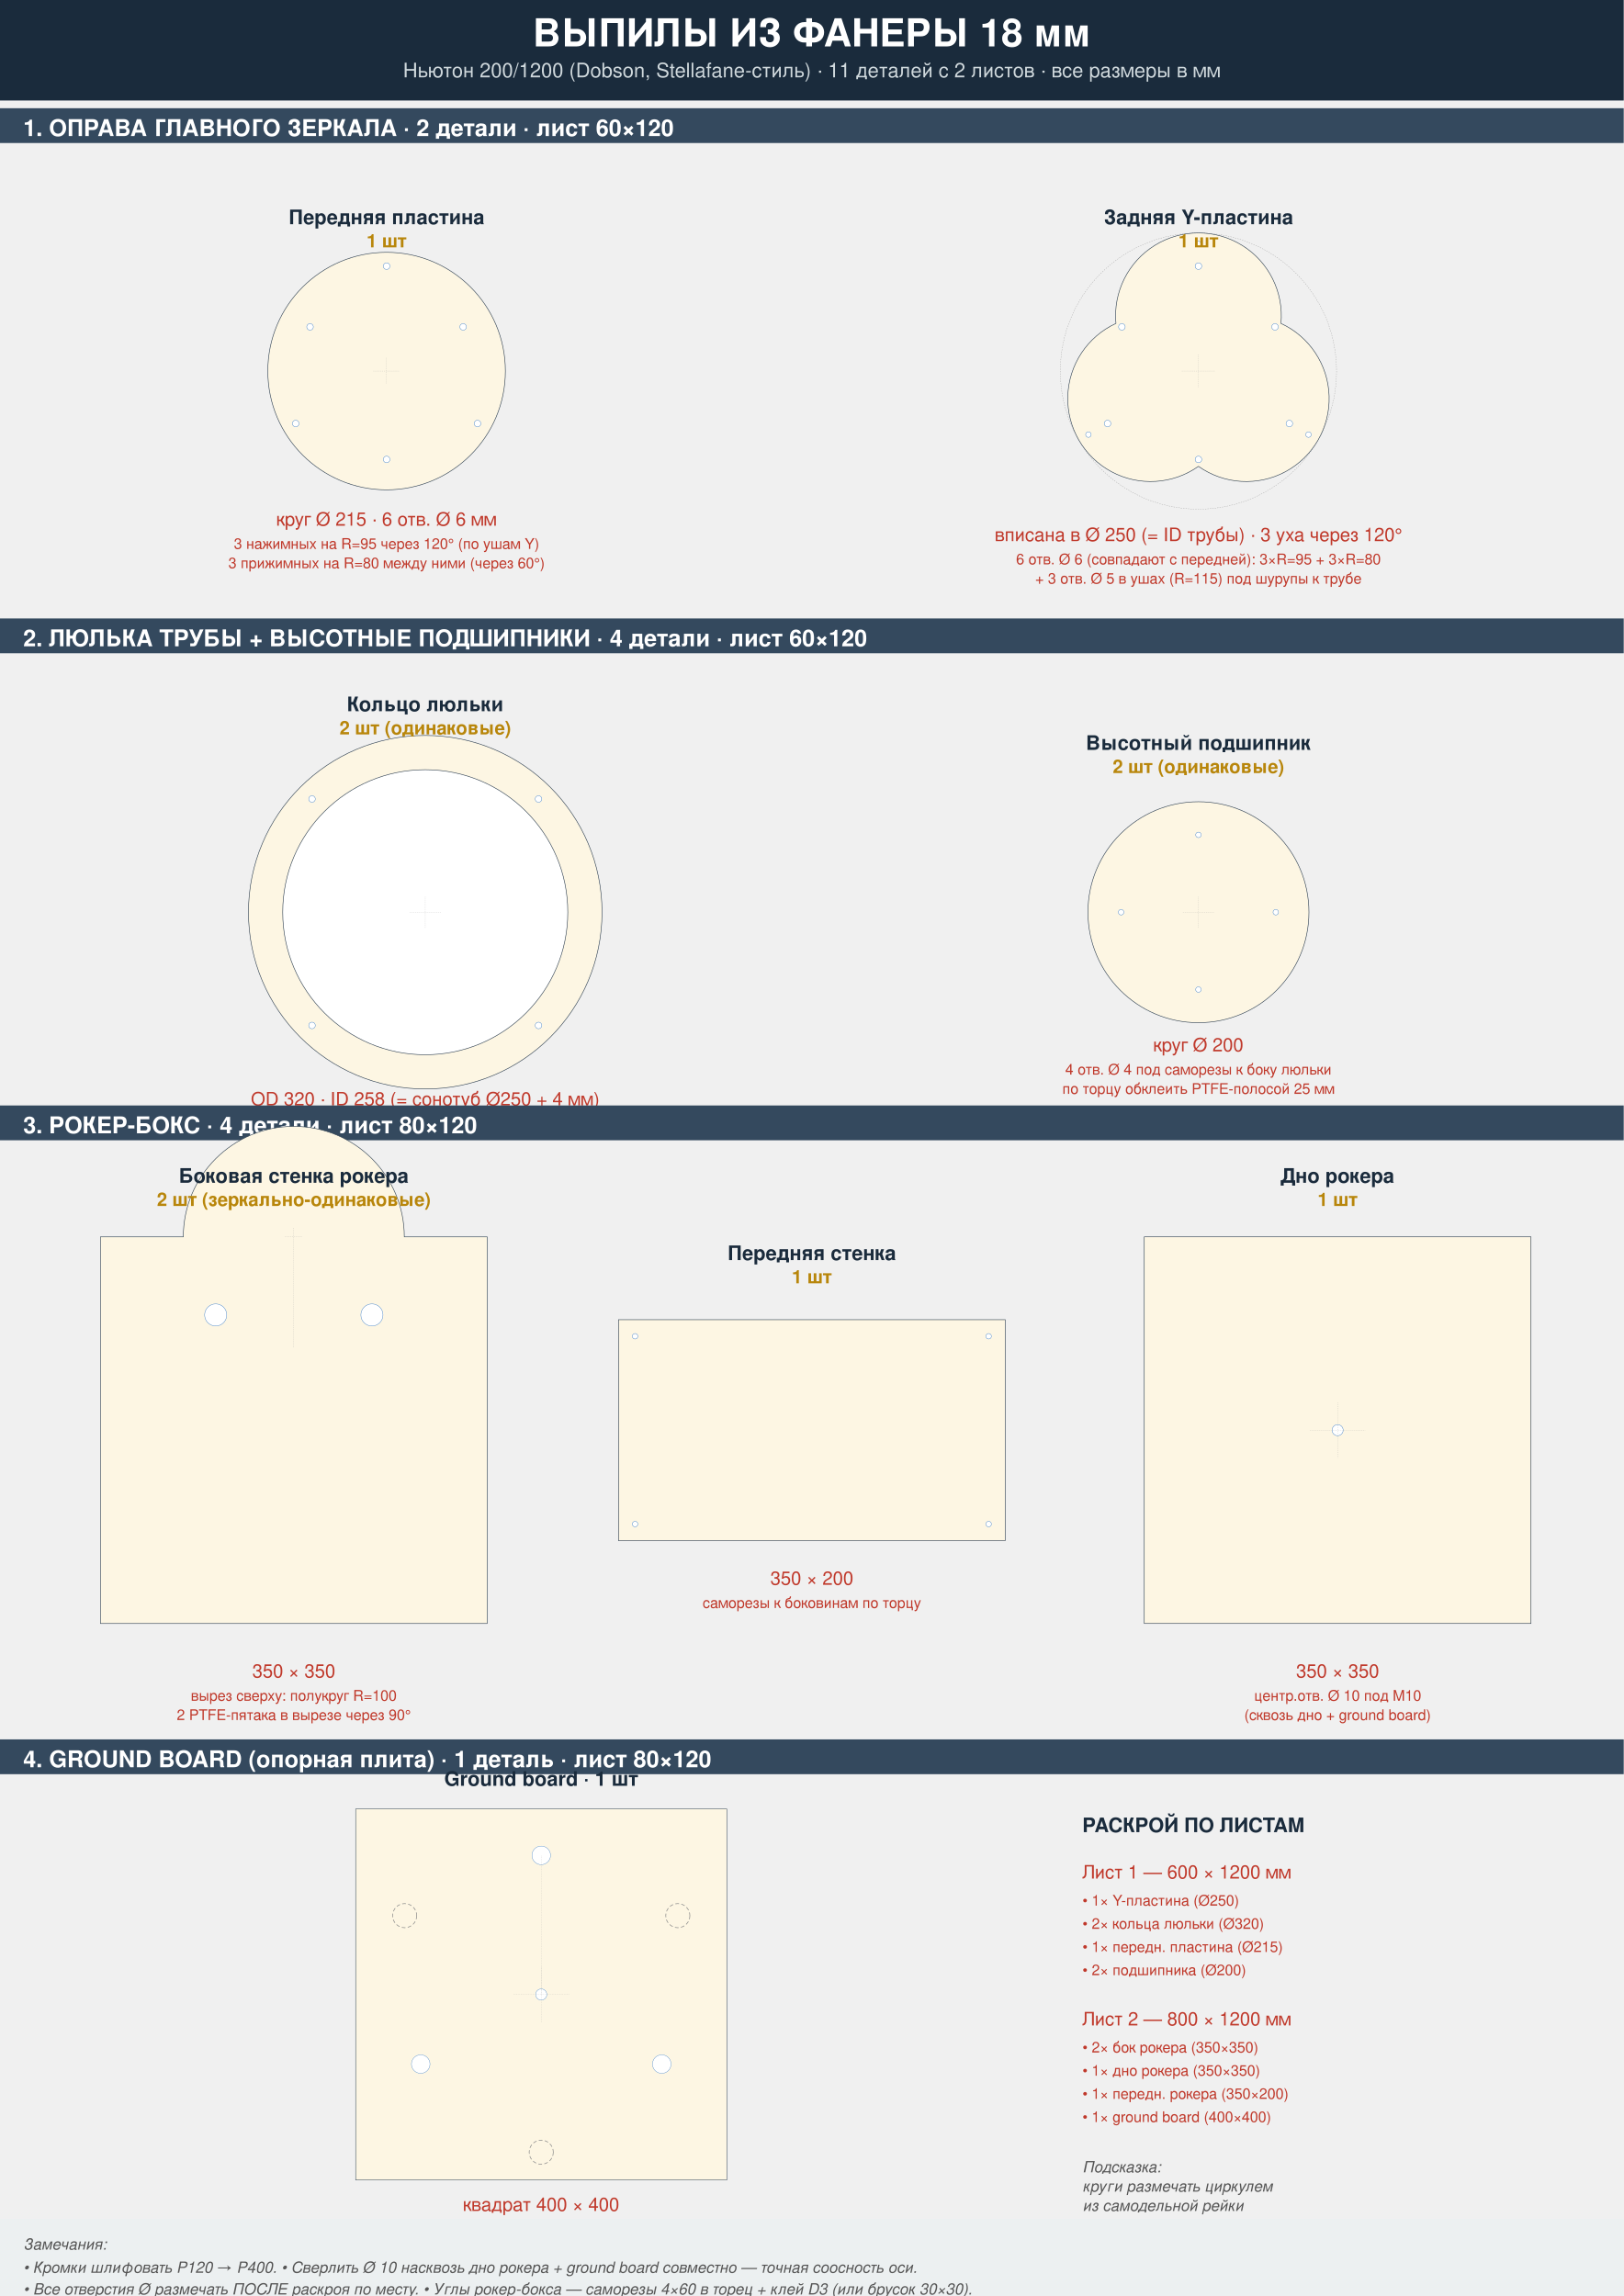
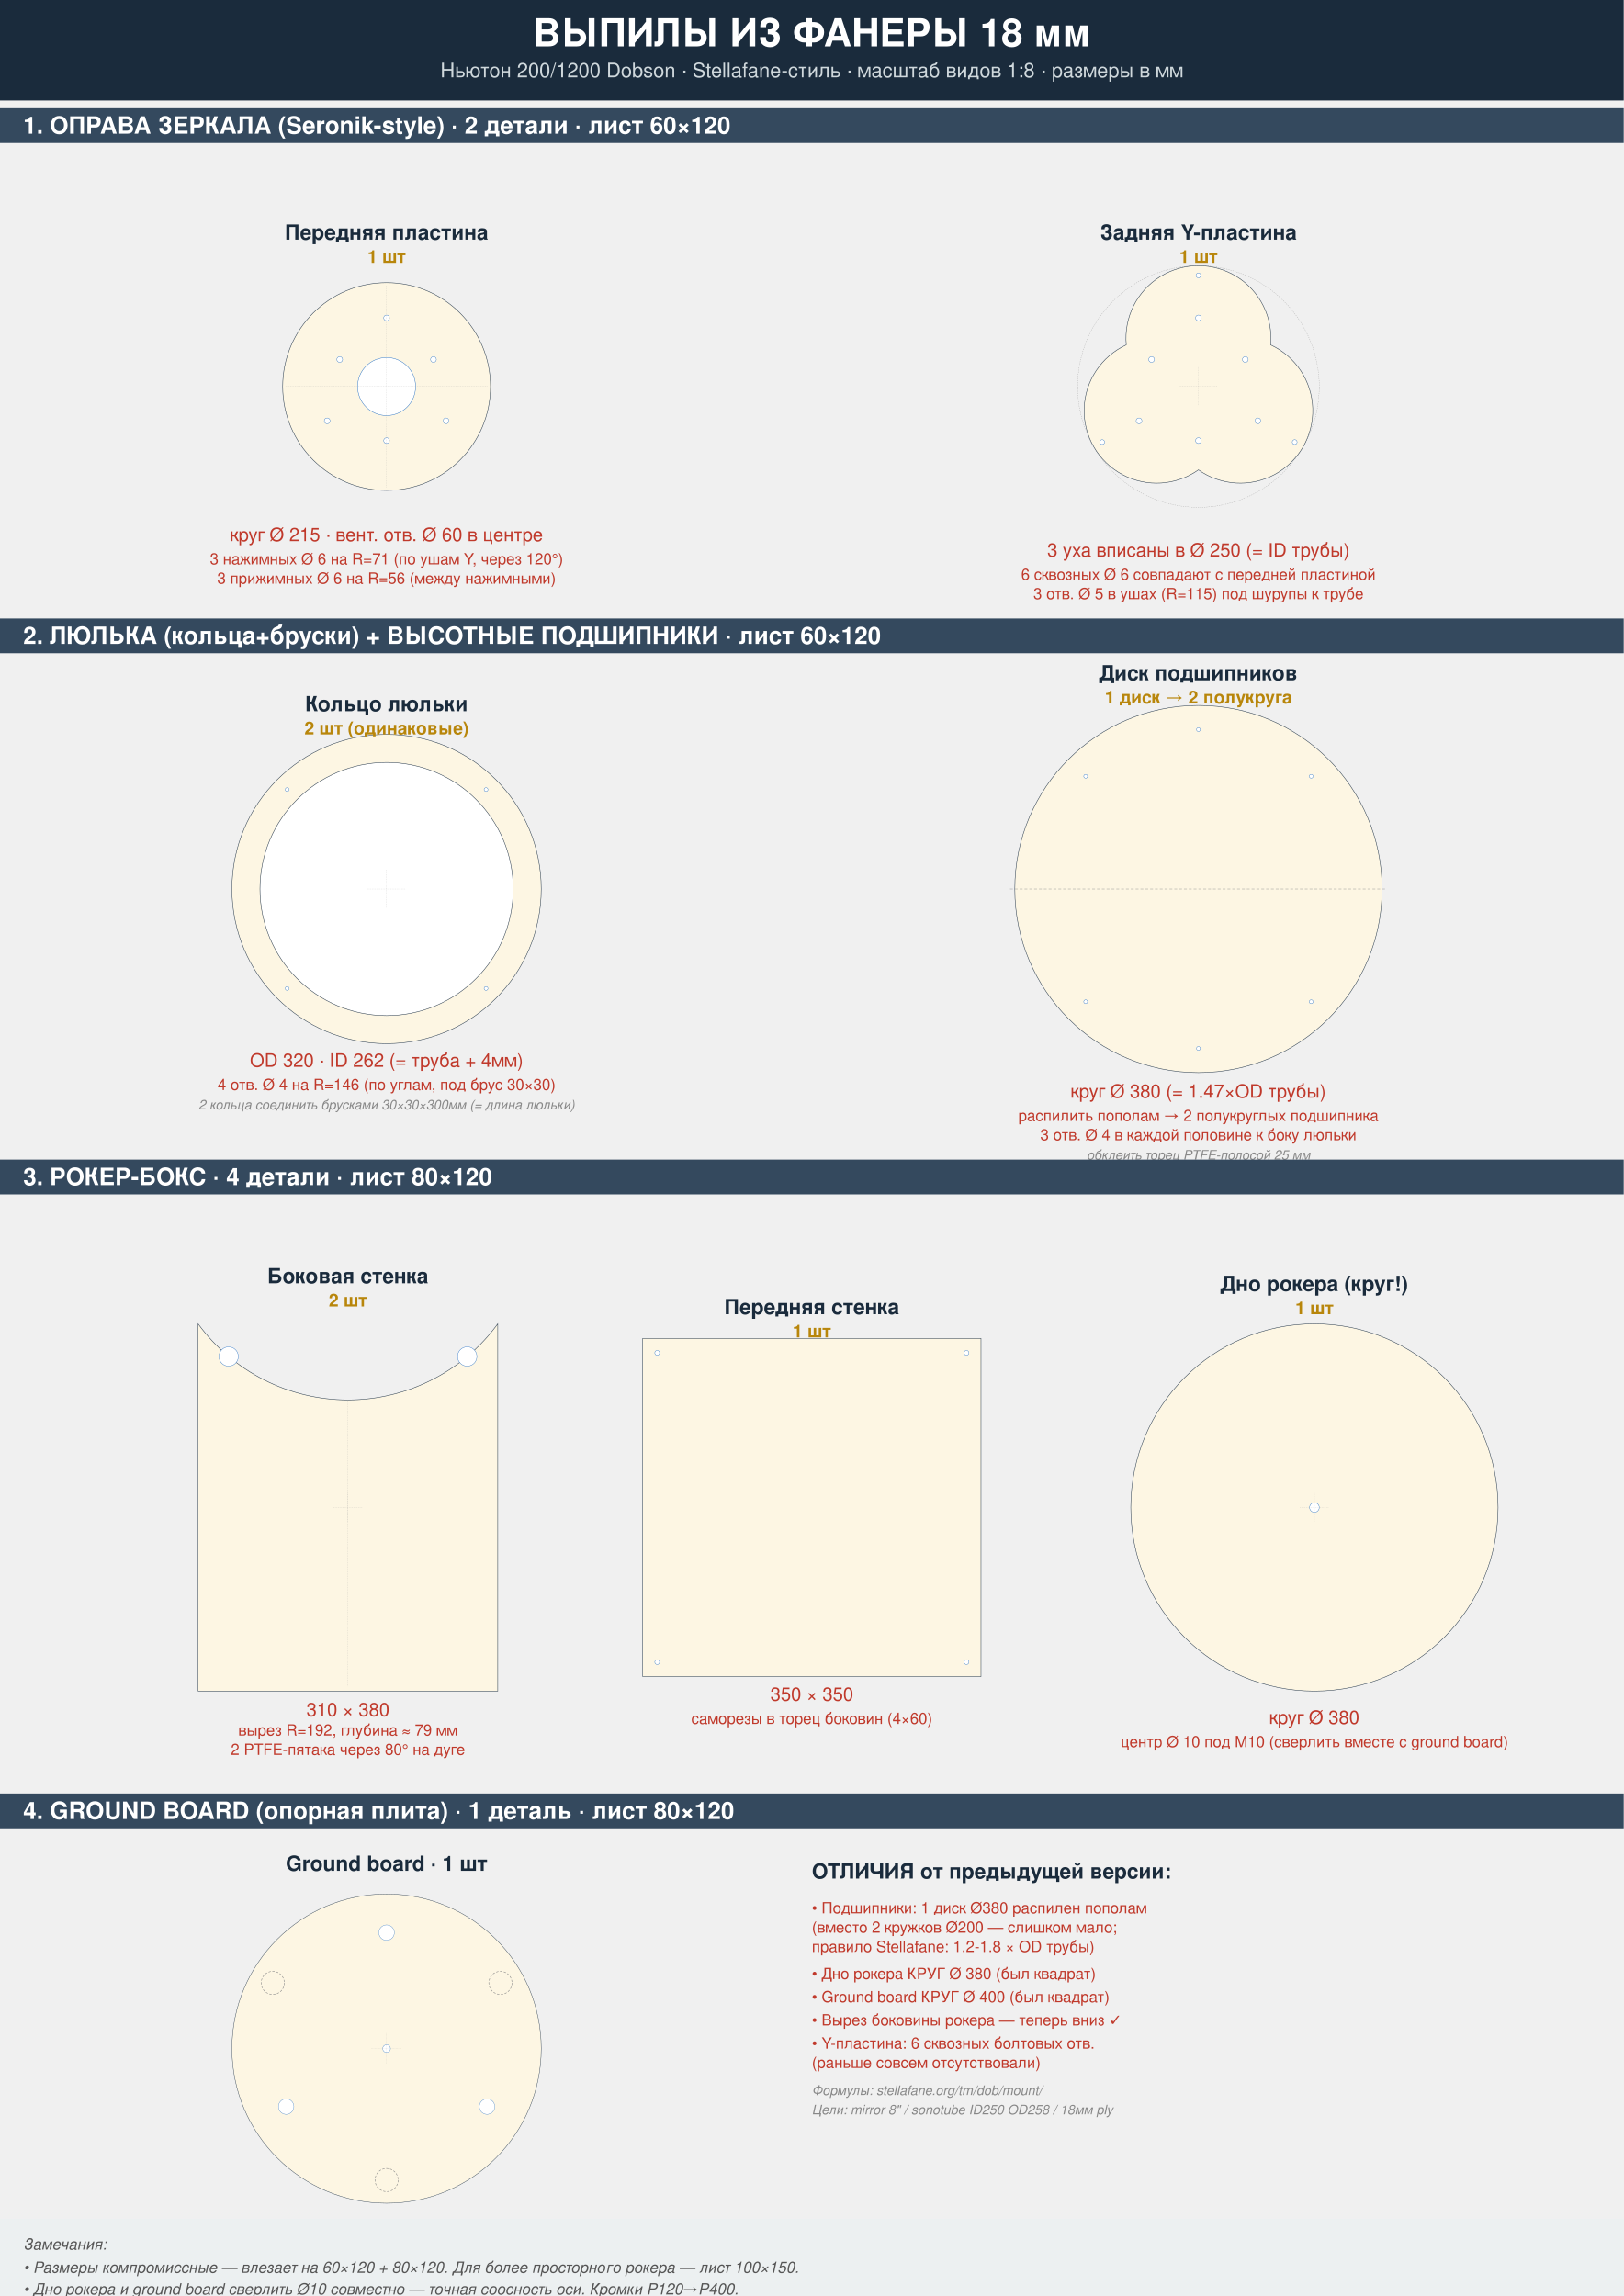
- <svg xmlns="http://www.w3.org/2000/svg" width="210mm" height="297mm" viewBox="0 0 210 297" font-family="Helvetica, Arial, sans-serif">
+ <svg xmlns="http://www.w3.org/2000/svg" width="210.0mm" height="297.0mm" viewBox="0 0 210.0 297.0" font-family="Helvetica, Arial, sans-serif">
  <style>
-     .ttl { font: bold 5px Helvetica, Arial, sans-serif; fill: #fff; }
-     .sub { font: 2.6px Helvetica, Arial, sans-serif; fill: #cfd8dc; }
-     .sech { font: bold 3px Helvetica, Arial, sans-serif; fill: #fff; }
-     .lbl { font: bold 2.6px Helvetica, Arial, sans-serif; fill: #1a2b3c; }
-     .qty { font: bold 2.4px Helvetica, Arial, sans-serif; fill: #b8860b; }
-     .nt { font: italic 2.0px Helvetica, Arial, sans-serif; fill: #555; }
-     .dim { font: 2.4px Helvetica, Arial, sans-serif; fill: #c0392b; }
-     .ds { font: 1.9px Helvetica, Arial, sans-serif; fill: #c0392b; }
-     .hl { font: 1.7px Helvetica, Arial, sans-serif; fill: #1565c0; }
+     .ttl { font: bold 5px Helvetica; fill: #fff; }
+     .sub { font: 2.6px Helvetica; fill: #cfd8dc; }
+     .sech { font: bold 3.1px Helvetica; fill: #fff; }
+     .lbl { font: bold 2.7px Helvetica; fill: #1a2b3c; }
+     .qty { font: bold 2.3px Helvetica; fill: #b8860b; }
+     .nt { font: italic 2.0px Helvetica; fill: #555; }
+     .dim { font: 2.4px Helvetica; fill: #c0392b; }
+     .ds { font: 2.0px Helvetica; fill: #c0392b; }
+     .src { font: italic 1.7px Helvetica; fill: #888; }
    .part { fill: #fdf6e3; stroke: #2c3e50; stroke-width: 0.5; }
-     .hole { fill: white; stroke: #1565c0; stroke-width: 0.3; }
+     .hole { fill: white; stroke: #1565c0; stroke-width: 0.35; }
+     .vent { fill: white; stroke: #1565c0; stroke-width: 0.4; }
    .env { fill: none; stroke: #888; stroke-width: 0.25; stroke-dasharray: 1.2,1.0; }
    .axisL { stroke: #999; stroke-width: 0.18; stroke-dasharray: 0.8,0.8; fill: none; }
-     .dimL { stroke: #c0392b; stroke-width: 0.25; fill: none; marker-end: url(#a); marker-start: url(#a); }
+     .ftLn { stroke: #888; stroke-width: 0.4; stroke-dasharray: 3,2; fill: none; }
    .secbar { fill: #34495e; }
  </style>
-   <defs>
-     <marker id="a" viewBox="0 0 6 6" refX="3" refY="3" markerWidth="3" markerHeight="3" orient="auto">
-       <path d="M0,0 L6,3 L0,6 Z" fill="#c0392b" />
-     </marker>
-   </defs>
-   <rect x="0" y="0" width="210" height="13" fill="#1a2b3c" />
-   <text x="105" y="6" text-anchor="middle" class="ttl">ВЫПИЛЫ ИЗ ФАНЕРЫ 18 мм</text>
-   <text x="105" y="10" text-anchor="middle" class="sub">Ньютон 200/1200 (Dobson, Stellafane-cтиль) · 11 деталей с 2 листов · все размеры в мм</text>
-   <rect x="0" y="14" width="210" height="4.5" class="secbar" />
-   <text x="3" y="17.6" class="sech">1.  ОПРАВА ГЛАВНОГО ЗЕРКАЛА  ·  2 детали  ·  лист 60×120</text>
-   <g transform="translate(50,48)">
-     <g transform="scale(0.1429)">
+   <rect x="0" y="0" width="210.0" height="13" fill="#1a2b3c" />
+   <text x="105.0" y="6" text-anchor="middle" class="ttl">ВЫПИЛЫ ИЗ ФАНЕРЫ 18 мм</text>
+   <text x="105.0" y="10" text-anchor="middle" class="sub">Ньютон 200/1200 Dobson · Stellafane-стиль · масштаб видов 1:8 · размеры в мм</text>
+   <rect x="0" y="14" width="210.0" height="4.5" class="secbar" />
+   <text x="3" y="17.3" class="sech">1.  ОПРАВА ЗЕРКАЛА (Seronik-style)  ·  2 детали  ·  лист 60×120</text>
+   <g transform="translate(50,50)">
+     <g transform="scale(0.125)">
      <circle cx="0" cy="0" r="107.5" class="part" />
-       <circle cx="0" cy="-95" r="3" class="hole" />
-       <circle cx="82.27" cy="47.5" r="3" class="hole" />
-       <circle cx="-82.27" cy="47.5" r="3" class="hole" />
-       <circle cx="69.28" cy="-40" r="3" class="hole" />
-       <circle cx="0" cy="80" r="3" class="hole" />
-       <circle cx="-69.28" cy="-40" r="3" class="hole" />
-       <line x1="-12" y1="0" x2="12" y2="0" class="axisL" />
-       <line x1="0" y1="-12" x2="0" y2="12" class="axisL" />
+       <circle cx="0" cy="0" r="30.0" class="vent" />
+       <circle cx="0.00" cy="-71.00" r="3.0" class="hole" />
+       <circle cx="61.49" cy="35.50" r="3.0" class="hole" />
+       <circle cx="-61.49" cy="35.50" r="3.0" class="hole" />
+       <circle cx="48.50" cy="-28.00" r="3.0" class="hole" />
+       <circle cx="0.00" cy="56.00" r="3.0" class="hole" />
+       <circle cx="-48.50" cy="-28.00" r="3.0" class="hole" />
+       <line x1="-104.5" y1="0" x2="104.5" y2="0" class="axisL" />
+       <line x1="0" y1="-104.5" x2="0" y2="104.5" class="axisL" />
    </g>
    <text x="0" y="-19" text-anchor="middle" class="lbl">Передняя пластина</text>
    <text x="0" y="-16" text-anchor="middle" class="qty">1 шт</text>
-     <text x="0" y="20" text-anchor="middle" class="dim">круг Ø 215  ·  6 отв. Ø 6 мм</text>
-     <text x="0" y="23" text-anchor="middle" class="ds">3 нажимных на R=95 через 120° (по ушам Y)</text>
-     <text x="0" y="25.5" text-anchor="middle" class="ds">3 прижимных на R=80 между ними (через 60°)</text>
+     <text x="0" y="20" text-anchor="middle" class="dim">круг Ø 215  ·  вент. отв. Ø 60 в центре</text>
+     <text x="0" y="23" text-anchor="middle" class="ds">3 нажимных Ø 6 на R=71 (по ушам Y, через 120°)</text>
+     <text x="0" y="25.5" text-anchor="middle" class="ds">3 прижимных Ø 6 на R=56 (между нажимными)</text>
  </g>
-   <g transform="translate(155,48)">
-     <g transform="scale(0.1429)">
-       <circle cx="0" cy="0" r="125" class="env" />
-       <path d="M 74.68,-43.12                A 75,75 0 1,0 -74.68,-43.12                A 75,75 0 1,0 0,86.24                A 75,75 0 1,0 74.68,-43.12 Z" class="part" />
-       <circle cx="0" cy="-95" r="3" class="hole" />
-       <circle cx="82.27" cy="47.5" r="3" class="hole" />
-       <circle cx="-82.27" cy="47.5" r="3" class="hole" />
-       <circle cx="69.28" cy="-40" r="3" class="hole" />
-       <circle cx="0" cy="80" r="3" class="hole" />
-       <circle cx="-69.28" cy="-40" r="3" class="hole" />
-       <circle cx="0" cy="-115" r="2.5" class="hole" />
-       <circle cx="99.59" cy="57.5" r="2.5" class="hole" />
-       <circle cx="-99.59" cy="57.5" r="2.5" class="hole" />
+   <g transform="translate(155,50)">
+     <g transform="scale(0.125)">
+       <circle cx="0" cy="0" r="125.0" class="env" />
+       <path d="M 74.68,-43.12 A 75,75 0 1,0 -74.68,-43.12 A 75,75 0 1,0 0,86.24 A 75,75 0 1,0 74.68,-43.12 Z" class="part" />
+       <circle cx="0.00" cy="-71.00" r="3.0" class="hole" />
+       <circle cx="61.49" cy="35.50" r="3.0" class="hole" />
+       <circle cx="-61.49" cy="35.50" r="3.0" class="hole" />
+       <circle cx="48.50" cy="-28.00" r="3.0" class="hole" />
+       <circle cx="0.00" cy="56.00" r="3.0" class="hole" />
+       <circle cx="-48.50" cy="-28.00" r="3.0" class="hole" />
+       <circle cx="0.00" cy="-115.00" r="2.5" class="hole" />
+       <circle cx="99.59" cy="57.50" r="2.5" class="hole" />
+       <circle cx="-99.59" cy="57.50" r="2.5" class="hole" />
+       <line x1="-20" y1="0" x2="20" y2="0" class="axisL" />
+       <line x1="0" y1="-20" x2="0" y2="20" class="axisL" />
+     </g>
+     <text x="0" y="-19" text-anchor="middle" class="lbl">Задняя Y-пластина</text>
+     <text x="0" y="-16" text-anchor="middle" class="qty">1 шт</text>
+     <text x="0" y="22" text-anchor="middle" class="dim">3 уха вписаны в Ø 250 (= ID трубы)</text>
+     <text x="0" y="25" text-anchor="middle" class="ds">6 сквозных Ø 6 совпадают с передней пластиной</text>
+     <text x="0" y="27.5" text-anchor="middle" class="ds">3 отв. Ø 5 в ушах (R=115) под шурупы к трубе</text>
+   </g>
+   <rect x="0" y="80" width="210.0" height="4.5" class="secbar" />
+   <text x="3" y="83.3" class="sech">2.  ЛЮЛЬКА (кольца+бруски) + ВЫСОТНЫЕ ПОДШИПНИКИ  ·  лист 60×120</text>
+   <g transform="translate(50,115)">
+     <g transform="scale(0.125)">
+       <circle cx="0" cy="0" r="160.0" class="part" />
+       <circle cx="0" cy="0" r="131.0" fill="white" stroke="#2c3e50" stroke-width="0.5" />
+       <circle cx="102.88" cy="102.88" r="2.0" class="hole" />
+       <circle cx="-102.88" cy="102.88" r="2.0" class="hole" />
+       <circle cx="-102.88" cy="-102.88" r="2.0" class="hole" />
+       <circle cx="102.88" cy="-102.88" r="2.0" class="hole" />
+       <line x1="-20" y1="0" x2="20" y2="0" class="axisL" />
+       <line x1="0" y1="-20" x2="0" y2="20" class="axisL" />
+     </g>
+     <text x="0" y="-23" text-anchor="middle" class="lbl">Кольцо люльки</text>
+     <text x="0" y="-20" text-anchor="middle" class="qty">2 шт (одинаковые)</text>
+     <text x="0" y="23" text-anchor="middle" class="dim">OD 320  ·  ID 262 (= труба + 4мм)</text>
+     <text x="0" y="26" text-anchor="middle" class="ds">4 отв. Ø 4 на R=146 (по углам, под брус 30×30)</text>
+     <text x="0" y="28.5" text-anchor="middle" class="src">2 кольца соединить брусками 30×30×300мм (= длина люльки)</text>
+   </g>
+   <g transform="translate(155,115)">
+     <g transform="scale(0.125)">
+       <circle cx="0" cy="0" r="190.0" class="part" />
+       <line x1="-195.0" y1="0" x2="195.0" y2="0" class="ftLn" />
+       <circle cx="-116.67" cy="-116.67" r="2.0" class="hole" />
+       <circle cx="0.00" cy="-165.00" r="2.0" class="hole" />
+       <circle cx="116.67" cy="-116.67" r="2.0" class="hole" />
+       <circle cx="-116.67" cy="116.67" r="2.0" class="hole" />
+       <circle cx="0.00" cy="165.00" r="2.0" class="hole" />
+       <circle cx="116.67" cy="116.67" r="2.0" class="hole" />
+     </g>
+     <text x="0" y="-27" text-anchor="middle" class="lbl">Диск подшипников</text>
+     <text x="0" y="-24" text-anchor="middle" class="qty">1 диск → 2 полукруга</text>
+     <text x="0" y="27" text-anchor="middle" class="dim">круг Ø 380 (= 1.47×OD трубы)</text>
+     <text x="0" y="30" text-anchor="middle" class="ds">распилить пополам → 2 полукруглых подшипника</text>
+     <text x="0" y="32.5" text-anchor="middle" class="ds">3 отв. Ø 4 в каждой половине к боку люльки</text>
+     <text x="0" y="35" text-anchor="middle" class="src">обклеить торец PTFE-полосой 25 мм</text>
+   </g>
+   <rect x="0" y="150" width="210.0" height="4.5" class="secbar" />
+   <text x="3" y="153.3" class="sech">3.  РОКЕР-БОКС  ·  4 детали  ·  лист 80×120</text>
+   <g transform="translate(45,195)">
+     <g transform="scale(0.125)">
+       <path d="M -155.0,-190.0 A 192.0,192.0 0 0,0 155.0,-190.0 L 155.0,190.0 L -155.0,190.0 Z" class="part" />
+       <circle cx="123.42" cy="-156.23" r="10" class="hole" />
+       <circle cx="-123.42" cy="-156.23" r="10" class="hole" />
+       <line x1="-15" y1="0" x2="15" y2="0" class="axisL" />
+       <line x1="0" y1="-15" x2="0" y2="15" class="axisL" />
+       <line x1="0" y1="-111.31" x2="0" y2="185.0" class="axisL" />
+     </g>
+     <text x="0" y="-29" text-anchor="middle" class="lbl">Боковая стенка</text>
+     <text x="0" y="-26" text-anchor="middle" class="qty">2 шт</text>
+     <text x="0" y="27" text-anchor="middle" class="dim">310 × 380</text>
+     <text x="0" y="29.5" text-anchor="middle" class="ds">вырез R=192, глубина ≈ 79 мм</text>
+     <text x="0" y="32" text-anchor="middle" class="ds">2 PTFE-пятака через 80° на дуге</text>
+   </g>
+   <g transform="translate(105,195)">
+     <g transform="scale(0.125)">
+       <rect x="-175.0" y="-175.0" width="350" height="350" class="part" />
+       <circle cx="-160" cy="-160" r="2.5" class="hole" />
+       <circle cx="-160" cy="160" r="2.5" class="hole" />
+       <circle cx="160" cy="-160" r="2.5" class="hole" />
+       <circle cx="160" cy="160" r="2.5" class="hole" />
+     </g>
+     <text x="0" y="-25" text-anchor="middle" class="lbl">Передняя стенка</text>
+     <text x="0" y="-22" text-anchor="middle" class="qty">1 шт</text>
+     <text x="0" y="25" text-anchor="middle" class="dim">350 × 350</text>
+     <text x="0" y="28" text-anchor="middle" class="ds">саморезы в торец боковин (4×60)</text>
+   </g>
+   <g transform="translate(170,195)">
+     <g transform="scale(0.125)">
+       <circle cx="0" cy="0" r="190.0" class="part" />
+       <circle cx="0" cy="0" r="5.0" class="hole" />
      <line x1="-15" y1="0" x2="15" y2="0" class="axisL" />
      <line x1="0" y1="-15" x2="0" y2="15" class="axisL" />
    </g>
-     <text x="0" y="-19" text-anchor="middle" class="lbl">Задняя Y-пластина</text>
-     <text x="0" y="-16" text-anchor="middle" class="qty">1 шт</text>
-     <text x="0" y="22" text-anchor="middle" class="dim">вписана в Ø 250 (= ID трубы)  ·  3 уха через 120°</text>
-     <text x="0" y="25" text-anchor="middle" class="ds">6 отв. Ø 6 (совпадают с передней): 3×R=95 + 3×R=80</text>
-     <text x="0" y="27.5" text-anchor="middle" class="ds">+ 3 отв. Ø 5 в ушах (R=115) под шурупы к трубе</text>
+     <text x="0" y="-28" text-anchor="middle" class="lbl">Дно рокера (круг!)</text>
+     <text x="0" y="-25" text-anchor="middle" class="qty">1 шт</text>
+     <text x="0" y="28" text-anchor="middle" class="dim">круг Ø 380</text>
+     <text x="0" y="31" text-anchor="middle" class="ds">центр Ø 10 под M10 (сверлить вместе с ground board)</text>
  </g>
-   <rect x="0" y="80" width="210" height="4.5" class="secbar" />
-   <text x="3" y="83.6" class="sech">2.  ЛЮЛЬКА ТРУБЫ  +  ВЫСОТНЫЕ ПОДШИПНИКИ  ·  4 детали  ·  лист 60×120</text>
-   <g transform="translate(55,118)">
-     <g transform="scale(0.1429)">
-       <circle cx="0" cy="0" r="160" class="part" />
-       <circle cx="0" cy="0" r="129" fill="white" stroke="#2c3e50" stroke-width="0.5" />
-       <circle cx="102.5" cy="-102.5" r="3" class="hole" />
-       <circle cx="102.5" cy="102.5" r="3" class="hole" />
-       <circle cx="-102.5" cy="-102.5" r="3" class="hole" />
-       <circle cx="-102.5" cy="102.5" r="3" class="hole" />
-       <line x1="-14" y1="0" x2="14" y2="0" class="axisL" />
-       <line x1="0" y1="-14" x2="0" y2="14" class="axisL" />
+   <rect x="0" y="232" width="210.0" height="4.5" class="secbar" />
+   <text x="3" y="235.3" class="sech">4.  GROUND BOARD (опорная плита)  ·  1 деталь  ·  лист 80×120</text>
+   <g transform="translate(50,265)">
+     <g transform="scale(0.1)">
+       <circle cx="0" cy="0" r="200.0" class="part" />
+       <circle cx="0" cy="0" r="5.0" class="hole" />
+       <circle cx="0.00" cy="-150.00" r="10" class="hole" />
+       <circle cx="129.90" cy="75.00" r="10" class="hole" />
+       <circle cx="-129.90" cy="75.00" r="10" class="hole" />
+       <circle cx="147.22" cy="-85.00" r="15" fill="none" stroke="#888" stroke-width="0.7" stroke-dasharray="3,2" />
+       <circle cx="0.00" cy="170.00" r="15" fill="none" stroke="#888" stroke-width="0.7" stroke-dasharray="3,2" />
+       <circle cx="-147.22" cy="-85.00" r="15" fill="none" stroke="#888" stroke-width="0.7" stroke-dasharray="3,2" />
+       <line x1="-20" y1="0" x2="20" y2="0" class="axisL" />
+       <line x1="0" y1="-20" x2="0" y2="20" class="axisL" />
    </g>
-     <text x="0" y="-26" text-anchor="middle" class="lbl">Кольцо люльки</text>
-     <text x="0" y="-23" text-anchor="middle" class="qty">2 шт (одинаковые)</text>
-     <text x="0" y="25" text-anchor="middle" class="dim">OD 320  ·  ID 258  (= сонотуб Ø250 + 4 мм)</text>
-     <text x="0" y="28" text-anchor="middle" class="ds">4 отв. Ø 4 под саморезы в брус 30×30 (по углам)</text>
+     <text x="0" y="-23" text-anchor="middle" class="lbl">Ground board · 1 шт</text>
+     <text x="0" y="24" text-anchor="middle" class="dim">круг Ø 400</text>
+     <text x="0" y="26.5" text-anchor="middle" class="ds">центр Ø 10 под ось M10</text>
+     <text x="0" y="29" text-anchor="middle" class="ds">3 PTFE на R=150 через 120°</text>
+     <text x="0" y="31.5" text-anchor="middle" class="src">пунктир — 3 рез. ножки на R=170</text>
  </g>
-   <g transform="translate(155,118)">
-     <g transform="scale(0.1429)">
-       <circle cx="0" cy="0" r="100" class="part" />
-       <circle cx="0" cy="-70" r="2.5" class="hole" />
-       <circle cx="0" cy="70" r="2.5" class="hole" />
-       <circle cx="-70" cy="0" r="2.5" class="hole" />
-       <circle cx="70" cy="0" r="2.5" class="hole" />
-       <line x1="-14" y1="0" x2="14" y2="0" class="axisL" />
-       <line x1="0" y1="-14" x2="0" y2="14" class="axisL" />
-     </g>
-     <text x="0" y="-21" text-anchor="middle" class="lbl">Высотный подшипник</text>
-     <text x="0" y="-18" text-anchor="middle" class="qty">2 шт (одинаковые)</text>
-     <text x="0" y="18" text-anchor="middle" class="dim">круг Ø 200</text>
-     <text x="0" y="21" text-anchor="middle" class="ds">4 отв. Ø 4 под саморезы к боку люльки</text>
-     <text x="0" y="23.5" text-anchor="middle" class="ds">по торцу обклеить PTFE-полосой 25 мм</text>
+   <g transform="translate(105,243)">
+     <text x="0" y="0" class="lbl">ОТЛИЧИЯ от предыдущей версии:</text>
+     <text x="0" y="4.5" class="ds">• Подшипники: 1 диск Ø380 распилен пополам</text>
+     <text x="0" y="7" class="ds">  (вместо 2 кружков Ø200 — слишком мало;</text>
+     <text x="0" y="9.5" class="ds">  правило Stellafane: 1.2-1.8 × OD трубы)</text>
+     <text x="0" y="13" class="ds">• Дно рокера КРУГ Ø 380 (был квадрат)</text>
+     <text x="0" y="16" class="ds">• Ground board КРУГ Ø 400 (был квадрат)</text>
+     <text x="0" y="19" class="ds">• Вырез боковины рокера — теперь вниз ✓</text>
+     <text x="0" y="22" class="ds">• Y-пластина: 6 сквозных болтовых отв.</text>
+     <text x="0" y="24.5" class="ds">  (раньше совсем отсутствовали)</text>
+     <text x="0" y="28" class="src">Формулы: stellafane.org/tm/dob/mount/</text>
+     <text x="0" y="30.5" class="src">Цели: mirror 8" / sonotube ID250 OD258 / 18мм ply</text>
  </g>
-   <rect x="0" y="143" width="210" height="4.5" class="secbar" />
-   <text x="3" y="146.6" class="sech">3.  РОКЕР-БОКС  ·  4 детали  ·  лист 80×120</text>
-   <g transform="translate(38,185)">
-     <g transform="scale(0.1429)">
-       <path d="M -175,-175 L -100,-175 A 100,100 0 0,1 100,-175 L 175,-175 L 175,175 L -175,175 Z" class="part" />
-       <circle cx="-70.7" cy="-104.3" r="10" class="hole" />
-       <circle cx="70.7" cy="-104.3" r="10" class="hole" />
-       <line x1="-8" y1="-175" x2="8" y2="-175" class="axisL" />
-       <line x1="0" y1="-183" x2="0" y2="-75" class="axisL" />
-     </g>
-     <text x="0" y="-32" text-anchor="middle" class="lbl">Боковая стенка рокера</text>
-     <text x="0" y="-29" text-anchor="middle" class="qty">2 шт (зеркально-одинаковые)</text>
-     <text x="0" y="32" text-anchor="middle" class="dim">350 × 350</text>
-     <text x="0" y="35" text-anchor="middle" class="ds">вырез сверху: полукруг R=100</text>
-     <text x="0" y="37.5" text-anchor="middle" class="ds">2 PTFE-пятака в вырезе через 90°</text>
-   </g>
-   <g transform="translate(105,185)">
-     <g transform="scale(0.1429)">
-       <rect x="-175" y="-100" width="350" height="200" class="part" />
-       <circle cx="-160" cy="-85" r="2.5" class="hole" />
-       <circle cx="160" cy="-85" r="2.5" class="hole" />
-       <circle cx="-160" cy="85" r="2.5" class="hole" />
-       <circle cx="160" cy="85" r="2.5" class="hole" />
-     </g>
-     <text x="0" y="-22" text-anchor="middle" class="lbl">Передняя стенка</text>
-     <text x="0" y="-19" text-anchor="middle" class="qty">1 шт</text>
-     <text x="0" y="20" text-anchor="middle" class="dim">350 × 200</text>
-     <text x="0" y="23" text-anchor="middle" class="ds">саморезы к боковинам по торцу</text>
-   </g>
-   <g transform="translate(173,185)">
-     <g transform="scale(0.1429)">
-       <rect x="-175" y="-175" width="350" height="350" class="part" />
-       <circle cx="0" cy="0" r="5" class="hole" />
-       <line x1="-25" y1="0" x2="25" y2="0" class="axisL" />
-       <line x1="0" y1="-25" x2="0" y2="25" class="axisL" />
-     </g>
-     <text x="0" y="-32" text-anchor="middle" class="lbl">Дно рокера</text>
-     <text x="0" y="-29" text-anchor="middle" class="qty">1 шт</text>
-     <text x="0" y="32" text-anchor="middle" class="dim">350 × 350</text>
-     <text x="0" y="35" text-anchor="middle" class="ds">центр.отв. Ø 10 под M10</text>
-     <text x="0" y="37.5" text-anchor="middle" class="ds">(сквозь дно + ground board)</text>
-   </g>
-   <rect x="0" y="225" width="210" height="4.5" class="secbar" />
-   <text x="3" y="228.6" class="sech">4.  GROUND BOARD (опорная плита)  ·  1 деталь  ·  лист 80×120</text>
-   <g transform="translate(70,258)">
-     <g transform="scale(0.12)">
-       <rect x="-200" y="-200" width="400" height="400" class="part" />
-       <circle cx="0" cy="0" r="6" class="hole" />
-       <circle cx="0" cy="-150" r="10" class="hole" />
-       <circle cx="129.9" cy="75" r="10" class="hole" />
-       <circle cx="-129.9" cy="75" r="10" class="hole" />
-       <circle cx="0" cy="170" r="13" fill="none" stroke="#888" stroke-width="0.7" stroke-dasharray="4,2.5" />
-       <circle cx="-147.2" cy="-85" r="13" fill="none" stroke="#888" stroke-width="0.7" stroke-dasharray="4,2.5" />
-       <circle cx="147.2" cy="-85" r="13" fill="none" stroke="#888" stroke-width="0.7" stroke-dasharray="4,2.5" />
-       <line x1="0" y1="0" x2="0" y2="-150" class="axisL" />
-       <line x1="-30" y1="0" x2="30" y2="0" class="axisL" />
-       <line x1="0" y1="-30" x2="0" y2="30" class="axisL" />
-     </g>
-     <text x="0" y="-27" text-anchor="middle" class="lbl">Ground board · 1 шт</text>
-     <text x="0" y="28" text-anchor="middle" class="dim">квадрат 400 × 400</text>
-     <text x="0" y="31" text-anchor="middle" class="ds">центр Ø 10 под ось M10×60  ·  3 PTFE на R=150 через 120°</text>
-     <text x="0" y="33.5" text-anchor="middle" class="ds">(пунктир — 3 рез. ножки снизу, между PTFE)</text>
-   </g>
-   <g transform="translate(140,237)">
-     <text x="0" y="0" class="lbl">РАСКРОЙ ПО ЛИСТАМ</text>
-     <text x="0" y="6" class="dim" font-weight="bold">Лист 1 — 600 × 1200 мм</text>
-     <text x="0" y="9.5" class="ds">• 1× Y-пластина (Ø250)</text>
-     <text x="0" y="12.5" class="ds">• 2× кольца люльки (Ø320)</text>
-     <text x="0" y="15.5" class="ds">• 1× передн. пластина (Ø215)</text>
-     <text x="0" y="18.5" class="ds">• 2× подшипника (Ø200)</text>
-     <text x="0" y="25" class="dim" font-weight="bold">Лист 2 — 800 × 1200 мм</text>
-     <text x="0" y="28.5" class="ds">• 2× бок рокера (350×350)</text>
-     <text x="0" y="31.5" class="ds">• 1× дно рокера (350×350)</text>
-     <text x="0" y="34.5" class="ds">• 1× передн. рокера (350×200)</text>
-     <text x="0" y="37.5" class="ds">• 1× ground board (400×400)</text>
-     <text x="0" y="44" class="nt" font-weight="bold">Подсказка:</text>
-     <text x="0" y="46.5" class="nt">круги размечать циркулем</text>
-     <text x="0" y="49" class="nt">из самодельной рейки</text>
-     <text x="0" y="51.5" class="nt">(гвоздь + карандаш на L=R).</text>
-   </g>
-   <rect x="0" y="287" width="210" height="10" fill="#ecf0f1" />
-   <text x="3" y="291" class="nt" fill="#222" font-weight="bold">Замечания:</text>
-   <text x="3" y="294" class="nt">• Кромки шлифовать P120 → P400. • Сверлить Ø 10 насквозь дно рокера + ground board совместно — точная соосность оси.</text>
-   <text x="3" y="296.8" class="nt">• Все отверстия Ø размечать ПОСЛЕ раскроя по месту. • Углы рокер-бокса — саморезы 4×60 в торец + клей D3 (или брусок 30×30).</text>
+   <rect x="0" y="287" width="210.0" height="10" fill="#ecf0f1" />
+   <text x="3" y="291" class="nt" font-weight="bold" fill="#222">Замечания:</text>
+   <text x="3" y="294" class="nt">• Размеры компромиссные — влезает на 60×120 + 80×120. Для более просторного рокера — лист 100×150.</text>
+   <text x="3" y="296.8" class="nt">• Дно рокера и ground board сверлить Ø10 совместно — точная соосность оси. Кромки P120→P400.</text>
</svg>
